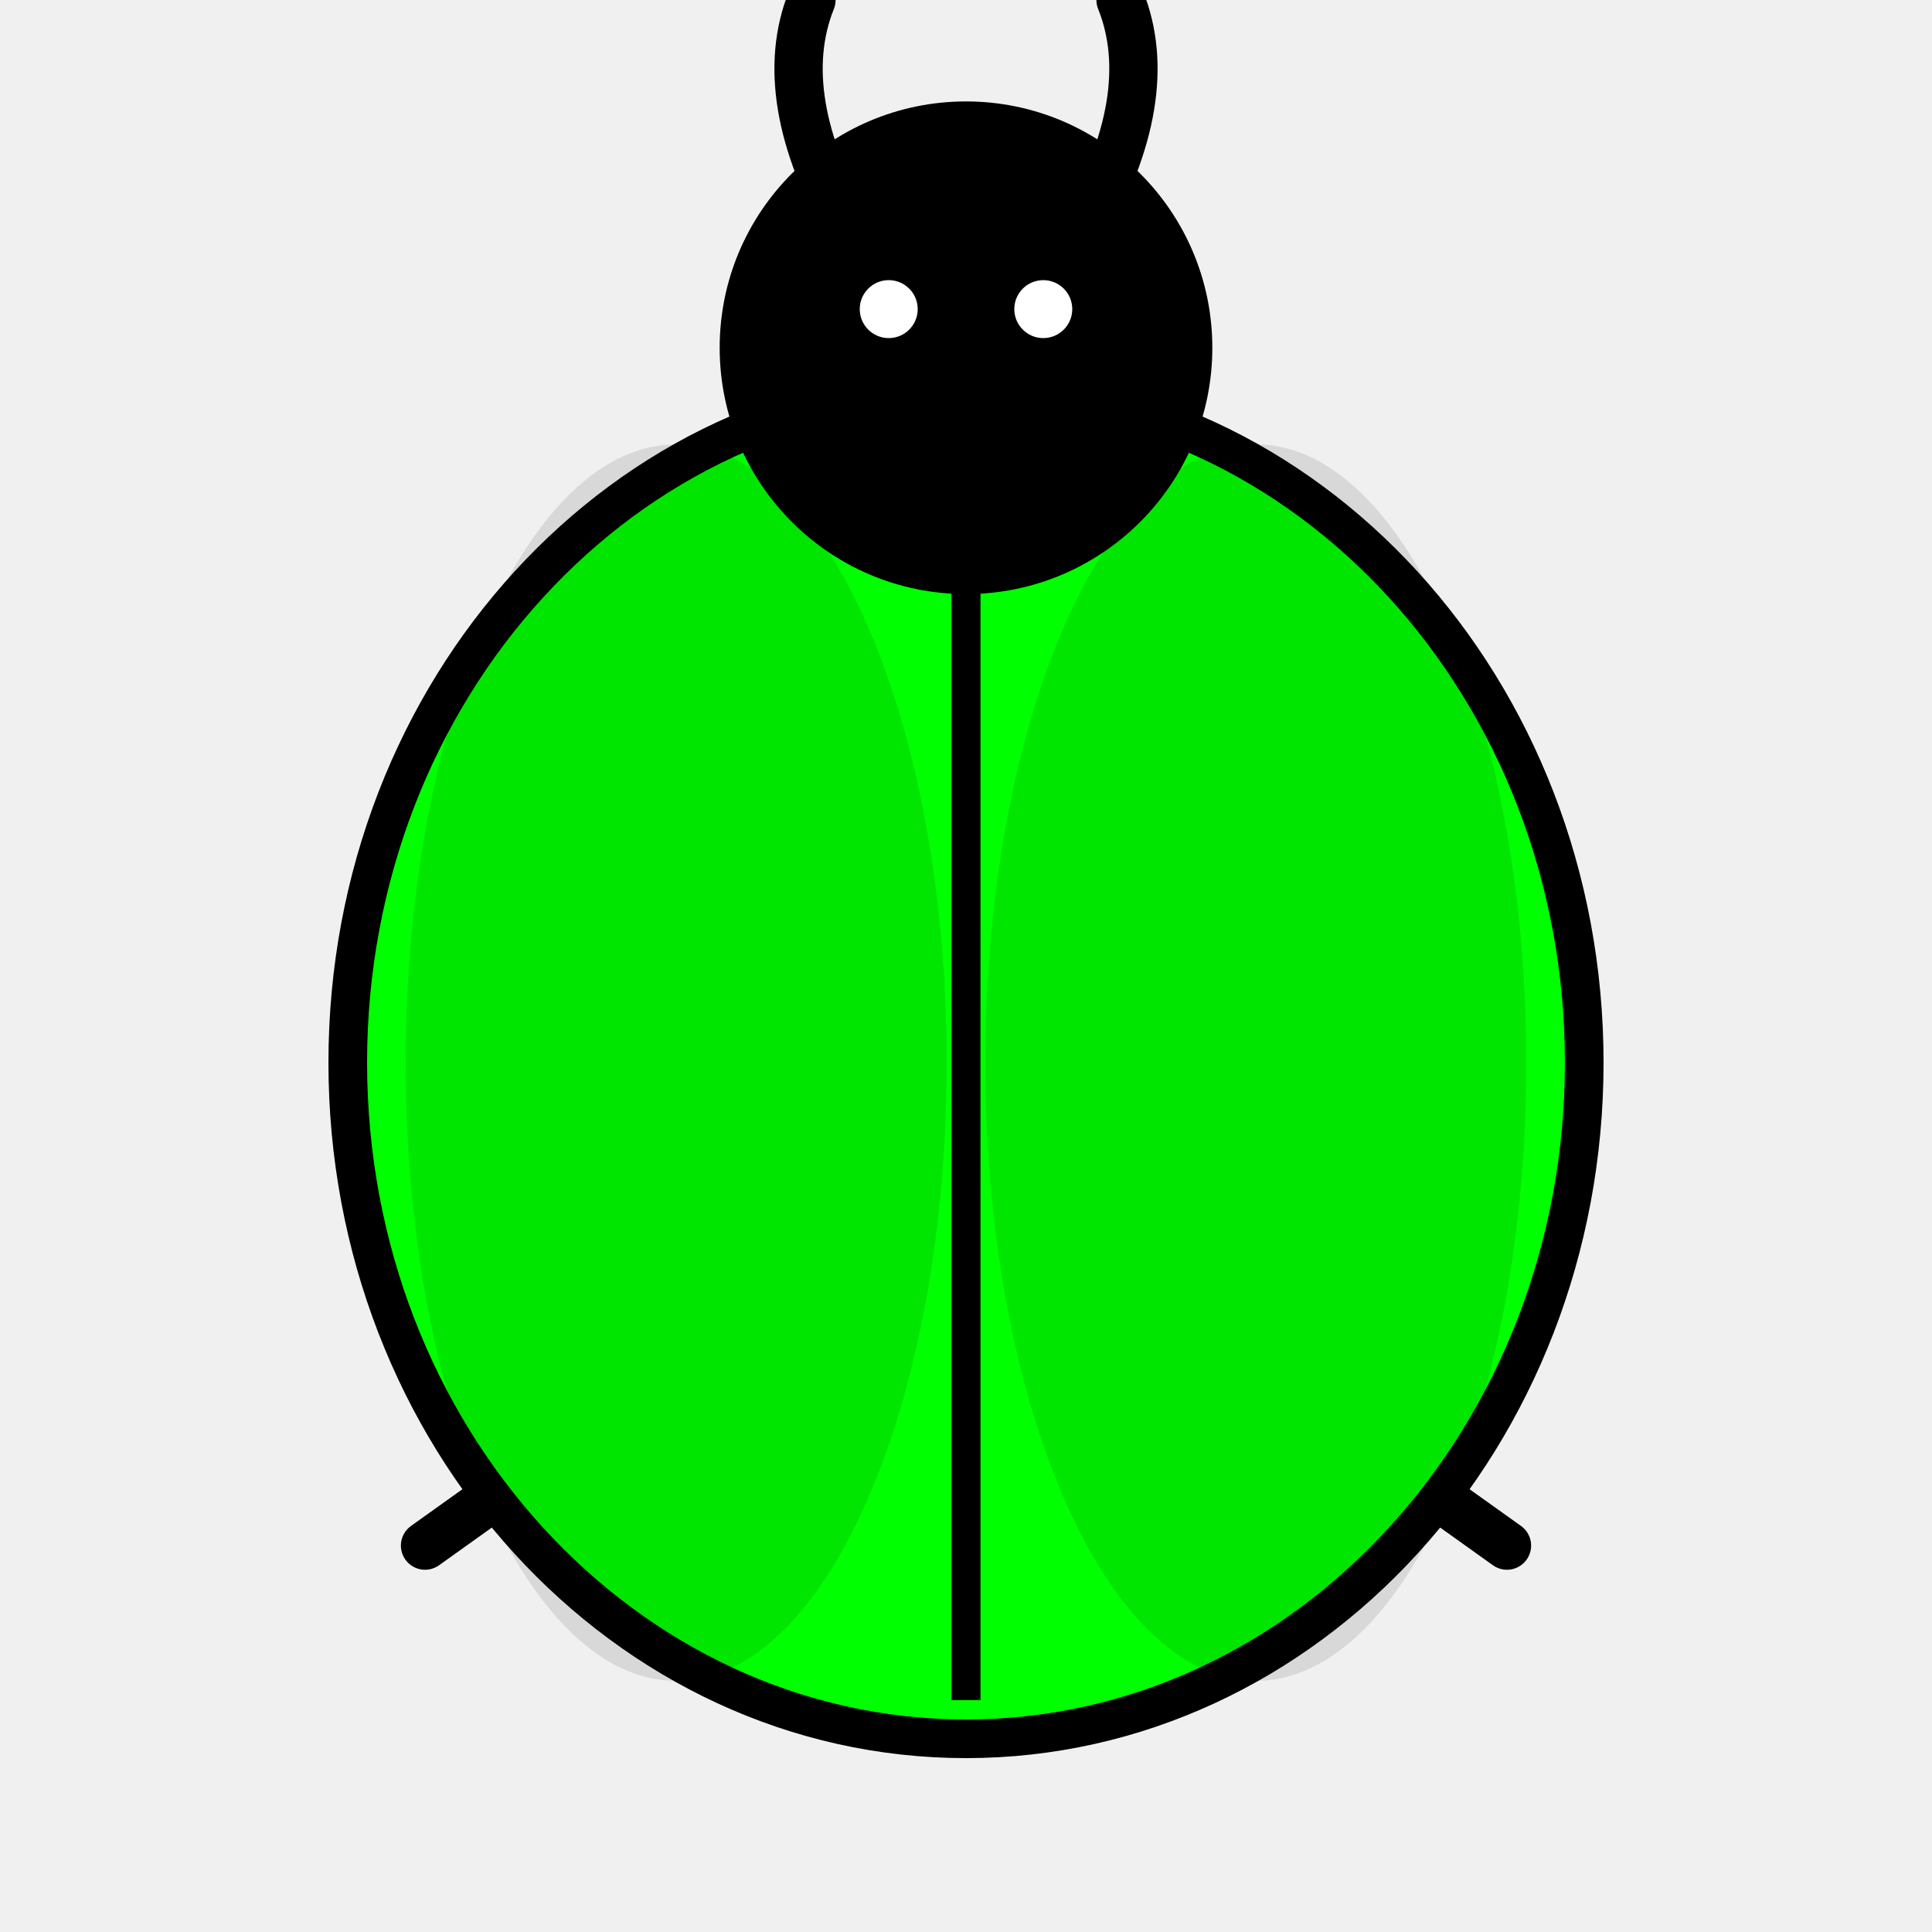
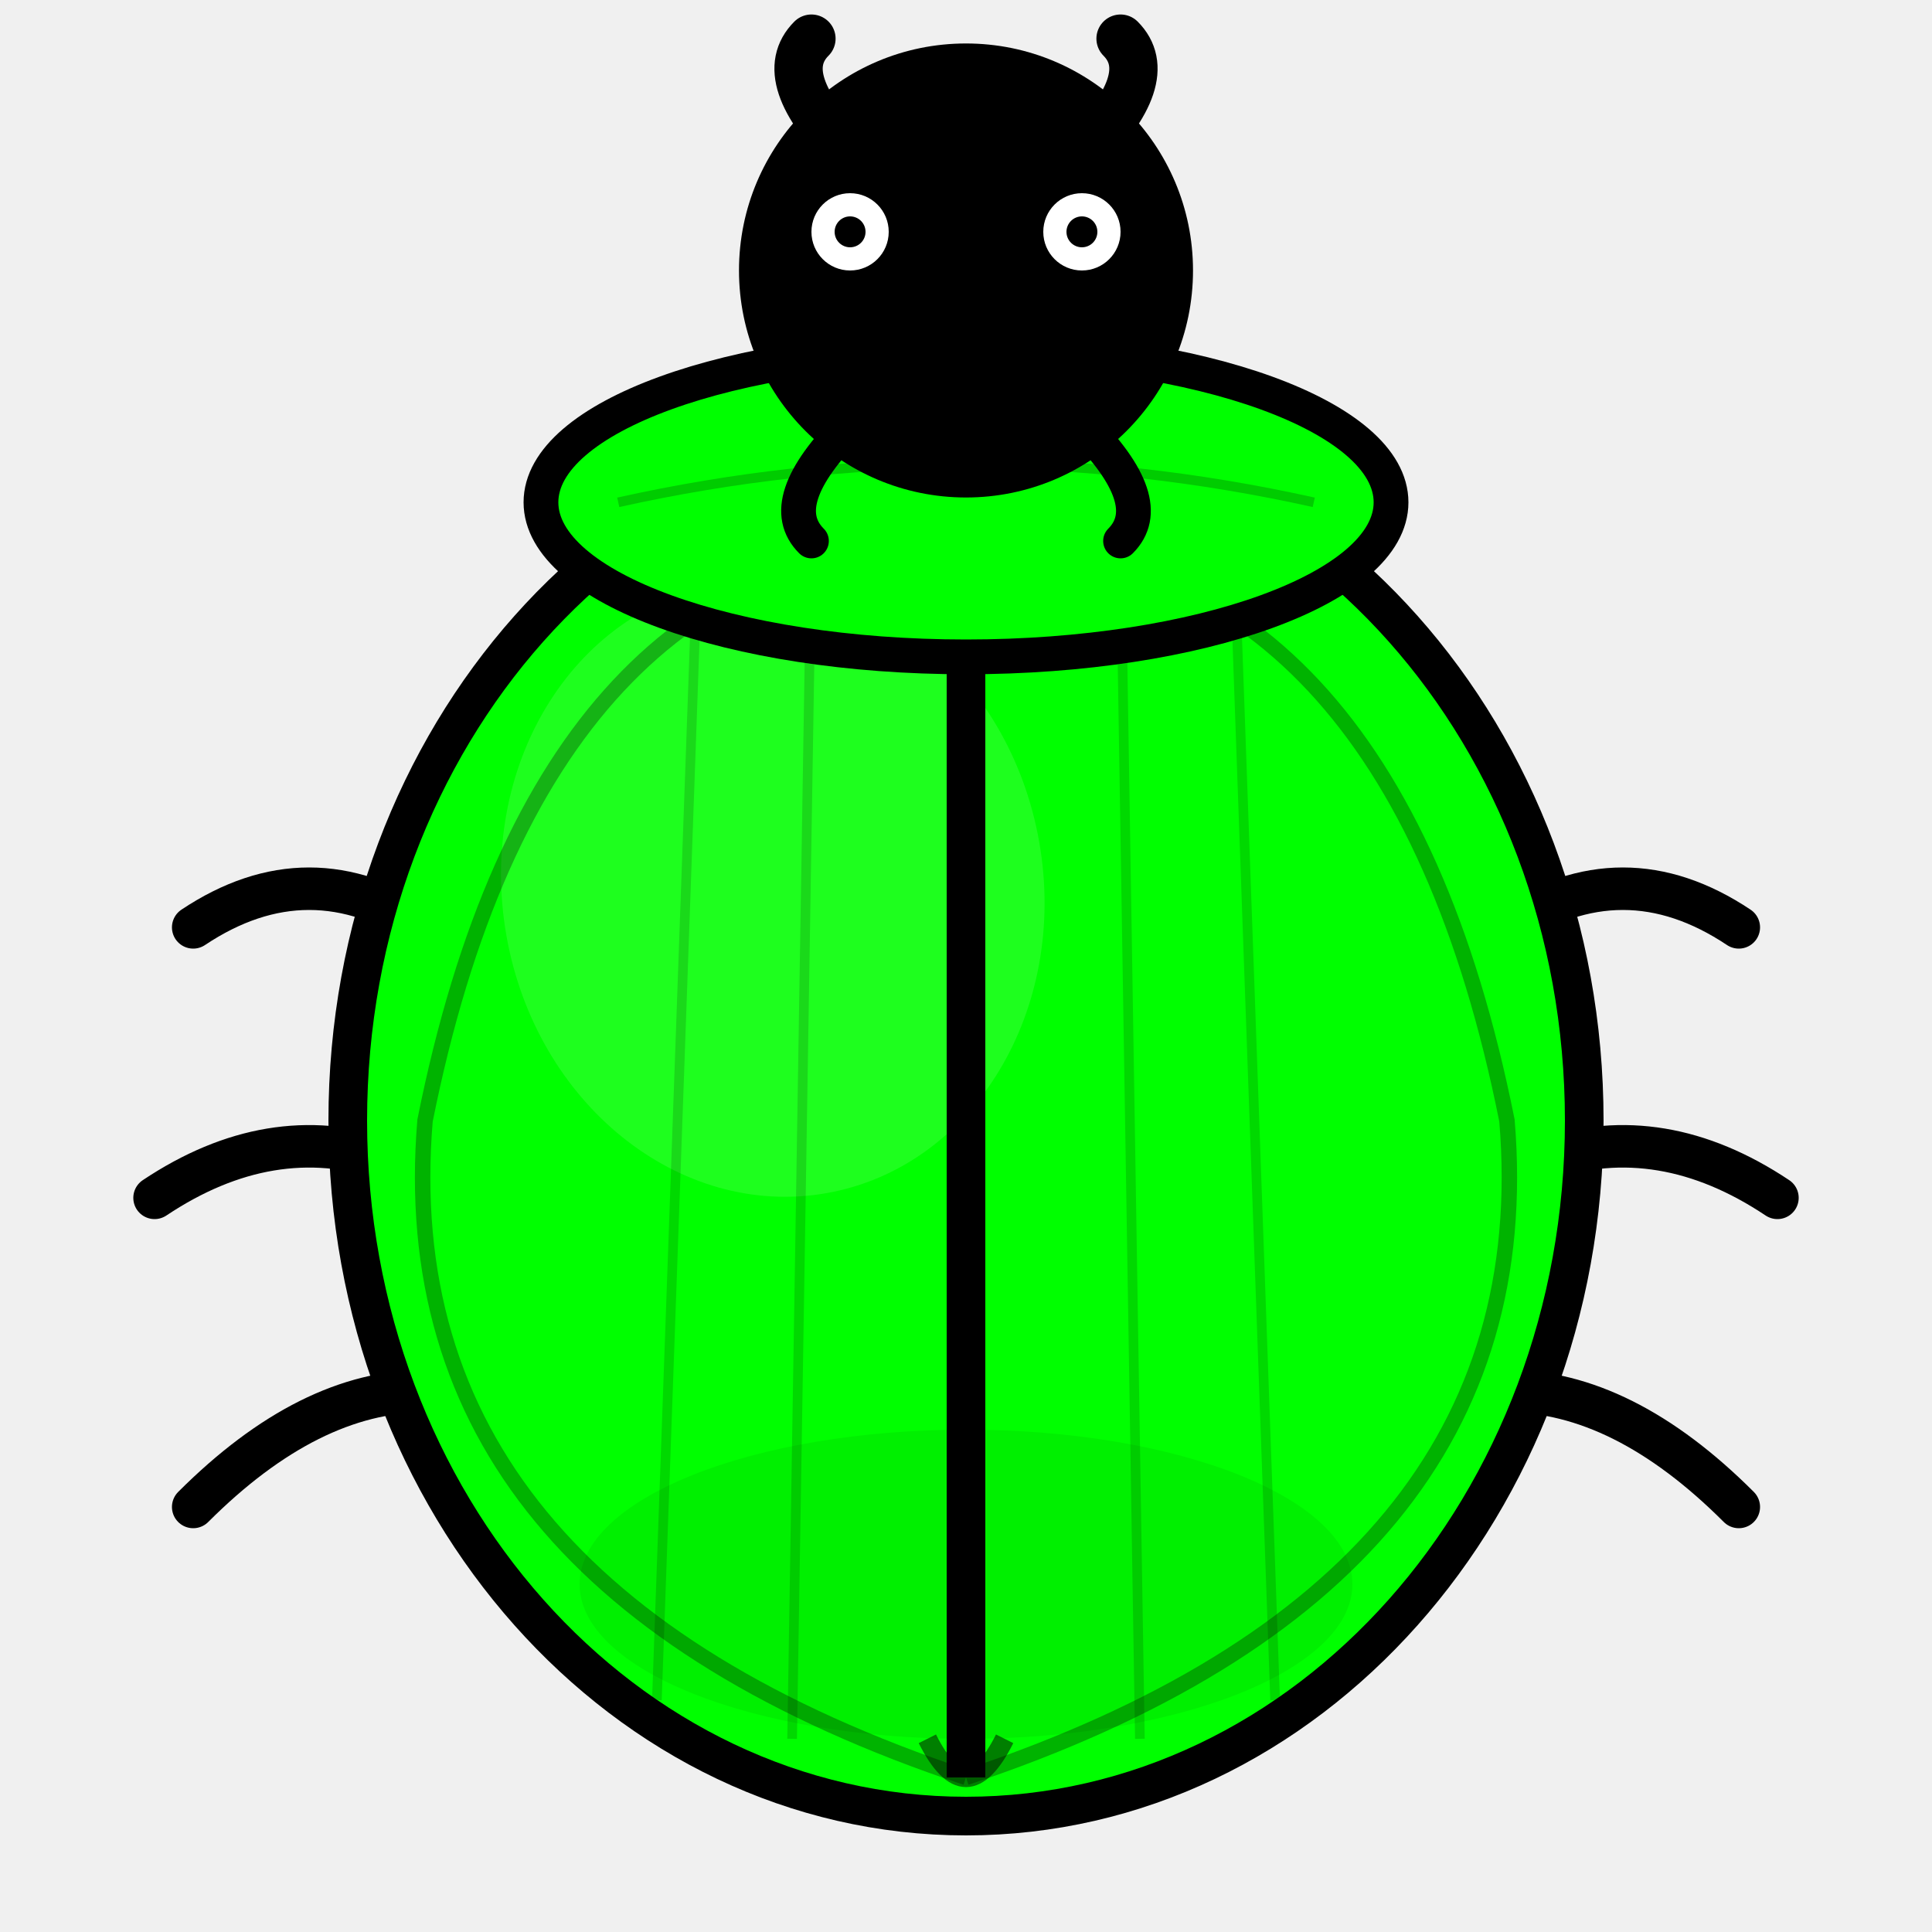
<svg xmlns="http://www.w3.org/2000/svg" viewBox="0 0 100 100">
  <g>
-     <line x1="50" y1="40" x2="22" y2="60" stroke="#000" stroke-width="2.5" stroke-linecap="round" />
-     <line x1="50" y1="50" x2="22" y2="70" stroke="#000" stroke-width="2.5" stroke-linecap="round" />
-     <line x1="50" y1="60" x2="22" y2="80" stroke="#000" stroke-width="2.5" stroke-linecap="round" />
-     <line x1="50" y1="40" x2="78" y2="60" stroke="#000" stroke-width="2.5" stroke-linecap="round" />
-     <line x1="50" y1="50" x2="78" y2="70" stroke="#000" stroke-width="2.5" stroke-linecap="round" />
-     <line x1="50" y1="60" x2="78" y2="80" stroke="#000" stroke-width="2.5" stroke-linecap="round" />
-     <ellipse cx="50" cy="55" rx="32" ry="35" fill="#00FF00" stroke="#000" stroke-width="2" />
-     <ellipse cx="35" cy="55" rx="14" ry="32" fill="rgba(0,0,0,0.1)" stroke="none" />
-     <ellipse cx="65" cy="55" rx="14" ry="32" fill="rgba(0,0,0,0.1)" stroke="none" />
-     <line x1="50" y1="25" x2="50" y2="88" stroke="#000" stroke-width="1.5" />
-     <circle cx="50" cy="18" r="12" fill="#000" stroke="#000" stroke-width="1.5" />
-     <path d="M 44 12 Q 40 5 42 0" fill="none" stroke="#000" stroke-width="2.5" stroke-linecap="round" />
-     <path d="M 56 12 Q 60 5 58 0" fill="none" stroke="#000" stroke-width="2.5" stroke-linecap="round" />
-     <circle cx="46" cy="16" r="1.5" fill="#fff" />
-     <circle cx="54" cy="16" r="1.5" fill="#fff" />
+     <path d="M22 48 Q16 44 10 48" fill="none" stroke="#000" stroke-width="2.2" stroke-linecap="round" />
+     <path d="M78 48 Q84 44 90 48" fill="none" stroke="#000" stroke-width="2.2" stroke-linecap="round" />
+     <path d="M20 60 Q14 58 8 62" fill="none" stroke="#000" stroke-width="2.2" stroke-linecap="round" />
+     <path d="M80 60 Q86 58 92 62" fill="none" stroke="#000" stroke-width="2.2" stroke-linecap="round" />
+     <path d="M22 72 Q16 72 10 78" fill="none" stroke="#000" stroke-width="2.2" stroke-linecap="round" />
+     <path d="M78 72 Q84 72 90 78" fill="none" stroke="#000" stroke-width="2.2" stroke-linecap="round" />
+     <ellipse cx="50" cy="58" rx="32" ry="36" fill="#00FF00" stroke="#000" stroke-width="2" />
+     <ellipse cx="40" cy="46" rx="14" ry="16" fill="white" opacity="0.12" transform="rotate(-10 40 46)" />
+     <ellipse cx="50" cy="82" rx="20" ry="8" fill="#000" opacity="0.06" />
+     <line x1="50" y1="28" x2="50" y2="92" stroke="#000" stroke-width="2" />
+     <path d="M50 28 Q28 28 22 58 Q20 82 50 92" fill="none" stroke="#000" stroke-width="0.8" opacity="0.3" />
+     <path d="M50 28 Q72 28 78 58 Q80 82 50 92" fill="none" stroke="#000" stroke-width="0.8" opacity="0.3" />
+     <line x1="36" y1="32" x2="34" y2="88" stroke="#000" stroke-width="0.5" opacity="0.15" />
+     <line x1="42" y1="28" x2="41" y2="90" stroke="#000" stroke-width="0.5" opacity="0.15" />
+     <line x1="58" y1="28" x2="59" y2="90" stroke="#000" stroke-width="0.5" opacity="0.15" />
+     <line x1="64" y1="32" x2="66" y2="88" stroke="#000" stroke-width="0.5" opacity="0.15" />
+     <path d="M48 90 Q50 94 52 90" fill="none" stroke="#000" stroke-width="1" opacity="0.5" />
+     <ellipse cx="50" cy="26" rx="22" ry="8" fill="#00FF00" stroke="#000" stroke-width="1.8" />
+     <path d="M32 26 Q50 22 68 26" fill="none" stroke="#000" stroke-width="0.5" opacity="0.2" />
+     <circle cx="50" cy="14" r="11" fill="#000" stroke="#000" stroke-width="1.5" />
+     <path d="M44 22 Q40 26 42 28" fill="none" stroke="#000" stroke-width="1.8" stroke-linecap="round" />
+     <path d="M56 22 Q60 26 58 28" fill="none" stroke="#000" stroke-width="1.8" stroke-linecap="round" />
+     <path d="M44 8 Q40 4 42 2" fill="none" stroke="#000" stroke-width="2.5" stroke-linecap="round" />
+     <path d="M56 8 Q60 4 58 2" fill="none" stroke="#000" stroke-width="2.5" stroke-linecap="round" />
+     <circle cx="44" cy="12" r="2" fill="white" />
+     <circle cx="56" cy="12" r="2" fill="white" />
+     <circle cx="44" cy="12" r="0.8" fill="#000" />
+     <circle cx="56" cy="12" r="0.8" fill="#000" />
  </g>
</svg>
